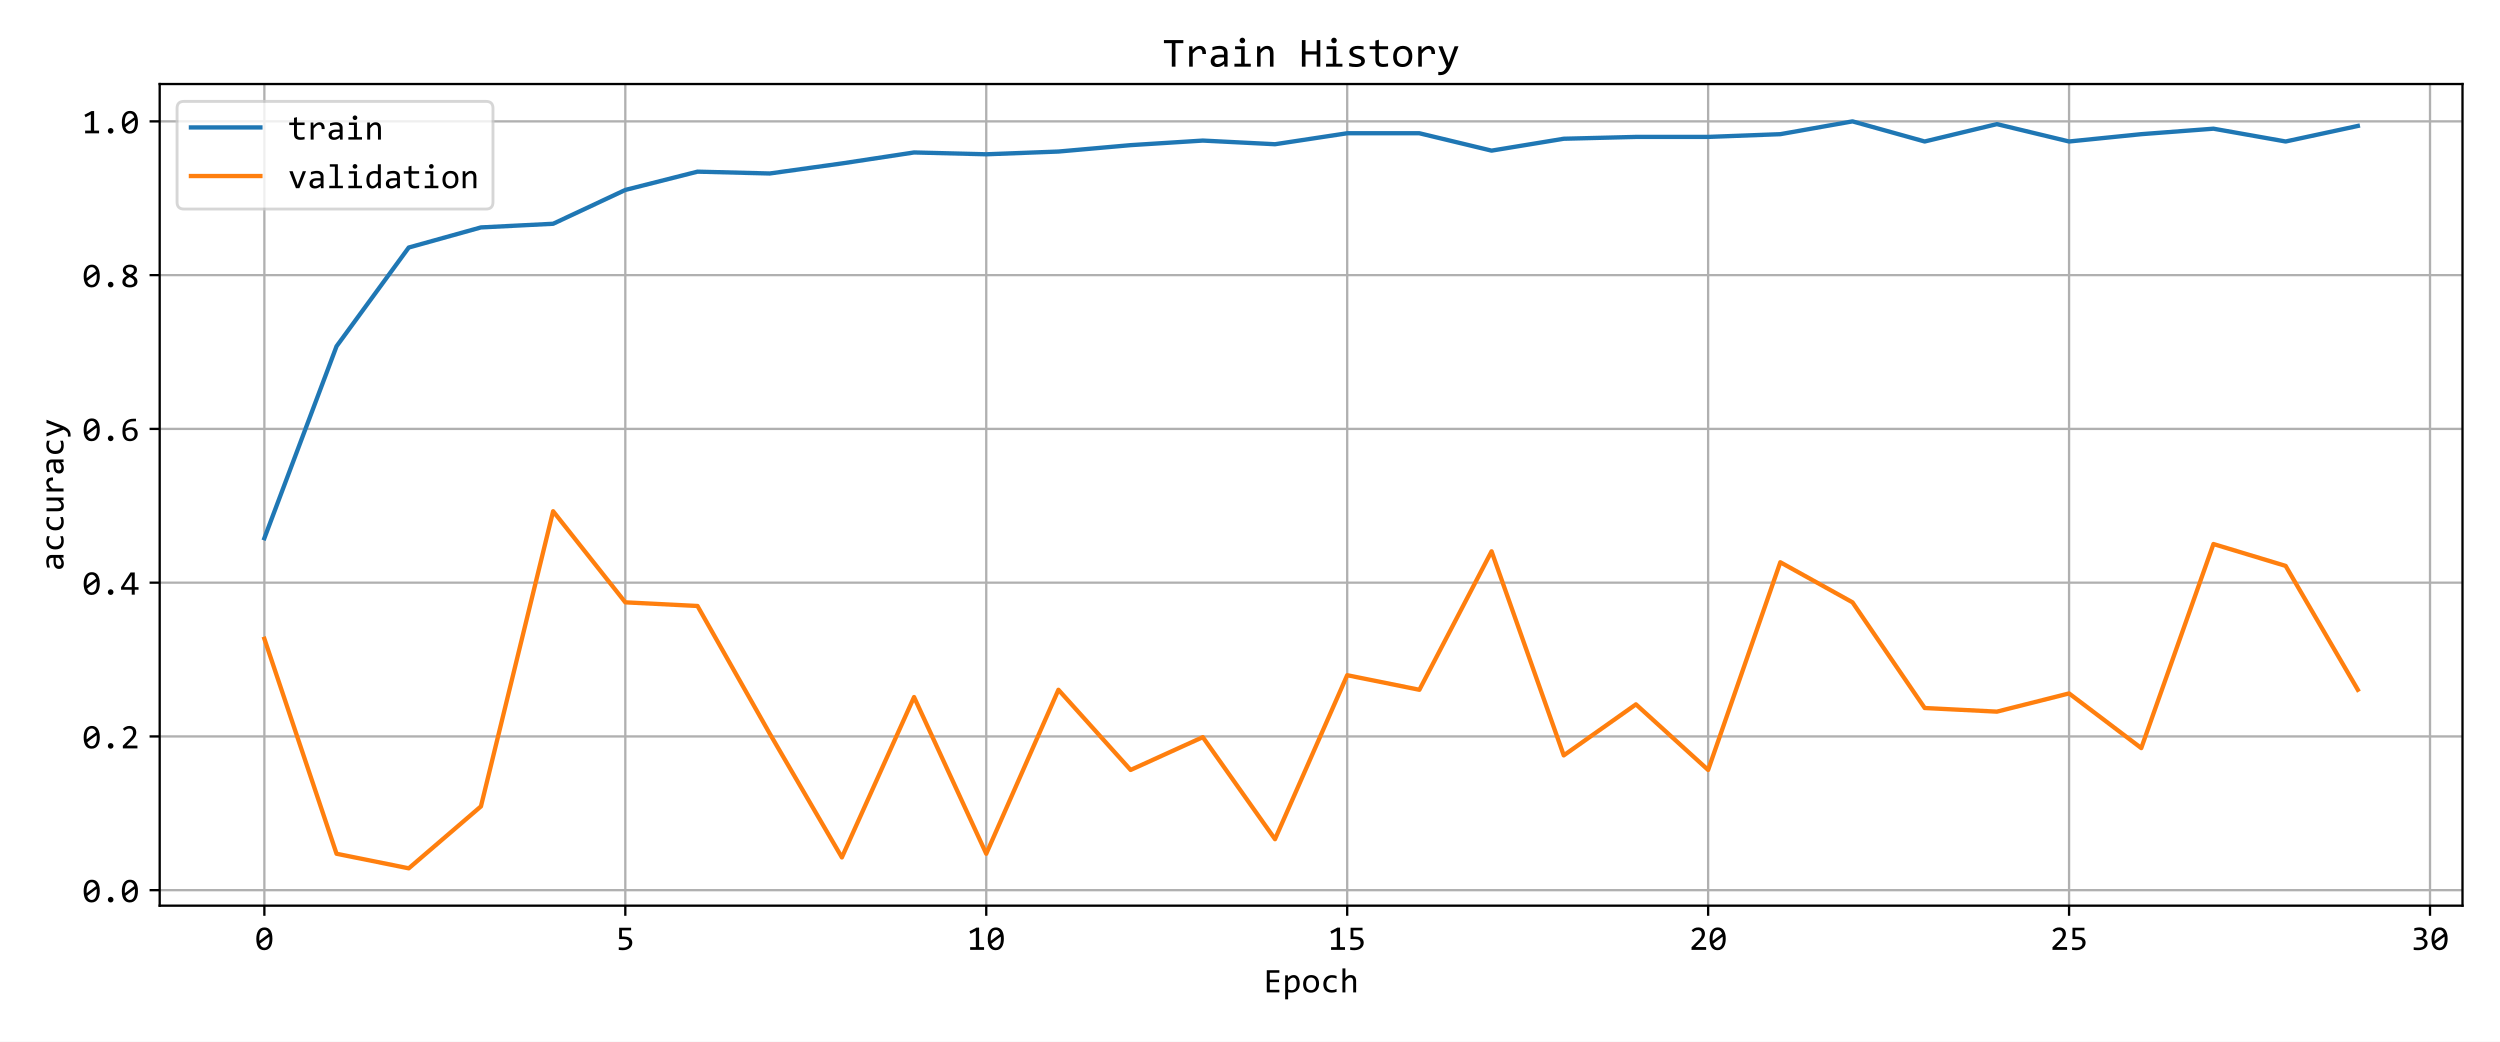
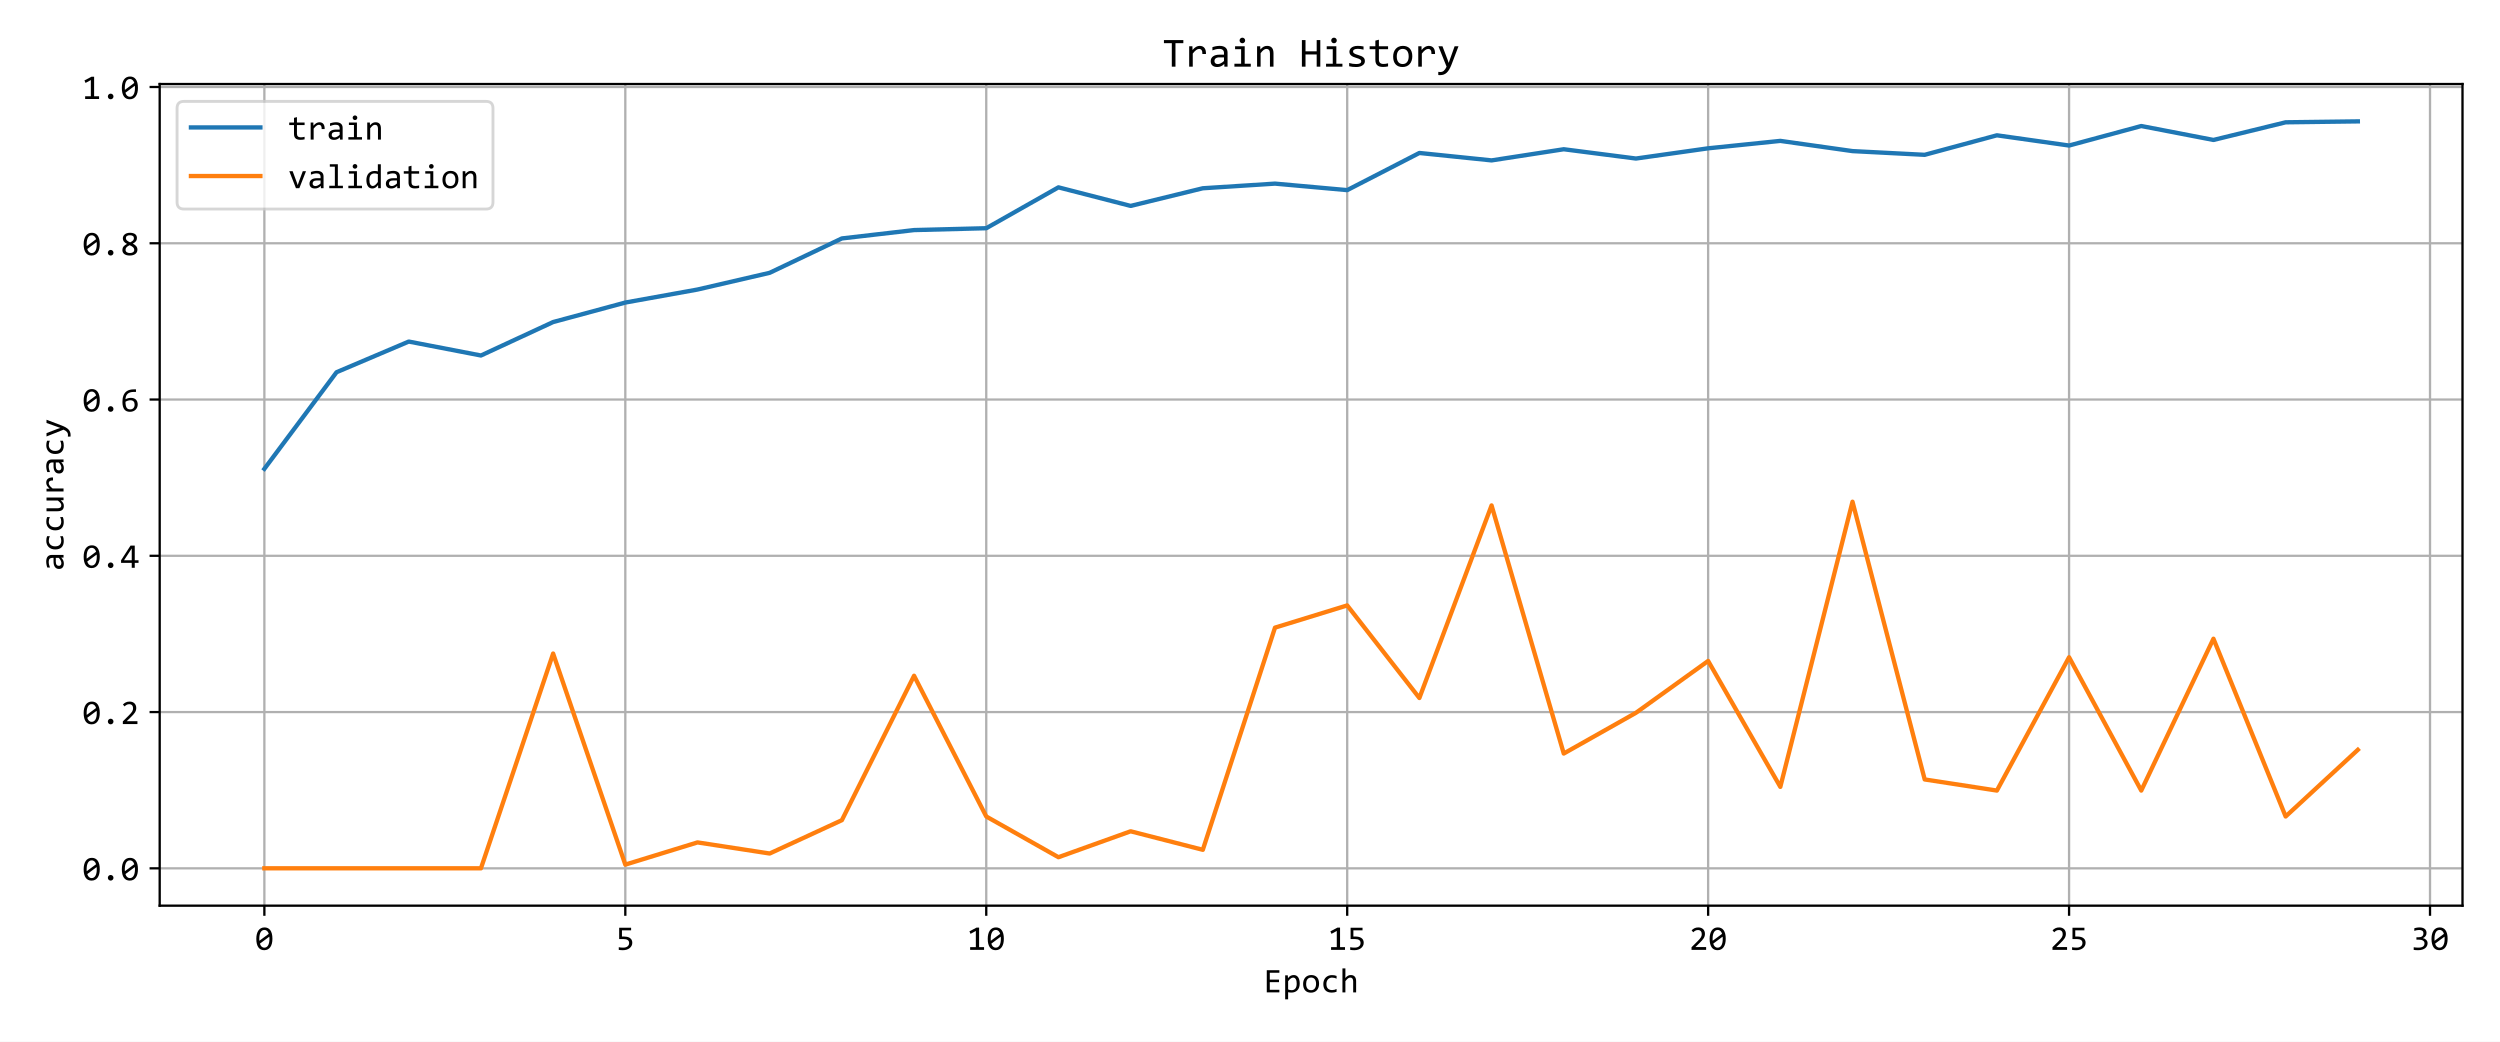
<svg xmlns="http://www.w3.org/2000/svg" xmlns:xlink="http://www.w3.org/1999/xlink" width="864pt" height="360pt" viewBox="0 0 864 360" version="1.1">
  <defs>
    <style type="text/css">*{stroke-linejoin: round; stroke-linecap: butt}</style>
  </defs>
  <g id="figure_1">
    <g id="patch_1">
      <path d="M 0 360  L 864 360  L 864 0  L 0 0  z " style="fill: #ffffff" />
    </g>
    <g id="axes_1">
      <g id="patch_2">
        <path d="M 55.19 313  L 851.04 313  L 851.04 29.04  L 55.19 29.04  z " style="fill: #ffffff" />
      </g>
      <g id="matplotlib.axis_1">
        <g id="xtick_1">
          <g id="line2d_1">
-             <path d="M 91.365 313  L 91.365 29.04  " clip-path="url(#p3466af09b7)" style="fill: none; stroke: #b0b0b0; stroke-width: 0.8; stroke-linecap: square" />
+             <path d="M 91.365 313  L 91.365 29.04  " clip-path="url(#p60fb3fc823)" style="fill: none; stroke: #b0b0b0; stroke-width: 0.8; stroke-linecap: square" />
          </g>
          <g id="line2d_2">
            <defs>
-               <path id="me37e213082" d="M 0 0  L 0 3.5  " style="stroke: #000000; stroke-width: 0.8" />
-             </defs>
-             <g>
-               <use xlink:href="#me37e213082" x="91.365" y="313" style="stroke: #000000; stroke-width: 0.8" />
+               <path id="ma2d5be4ff6" d="M 0 0  L 0 3.5  " style="stroke: #000000; stroke-width: 0.8" />
+             </defs>
+             <g>
+               <use xlink:href="#ma2d5be4ff6" x="91.365" y="313" style="stroke: #000000; stroke-width: 0.8" />
            </g>
          </g>
          <g id="text_1">
            <g transform="translate(88.06594 328.28) scale(0.12 -0.12)">
              <defs>
                <path id="Consolas-30" d="M 3244 2041  Q 3244 1572 3150 1186  Q 3056 800 2865 523  Q 2675 247 2392 95  Q 2109 -56 1728 -56  Q 1400 -56 1131 67  Q 863 191 672 447  Q 481 703 378 1100  Q 275 1497 275 2041  Q 275 2509 370 2896  Q 466 3284 655 3561  Q 844 3838 1128 3989  Q 1413 4141 1791 4141  Q 2119 4141 2387 4017  Q 2656 3894 2847 3636  Q 3038 3378 3141 2981  Q 3244 2584 3244 2041  z M 2694 2022  Q 2694 2128 2686 2233  Q 2678 2338 2669 2438  L 941 1153  Q 988 991 1059 853  Q 1131 716 1232 617  Q 1334 519 1464 464  Q 1594 409 1759 409  Q 1972 409 2145 512  Q 2319 616 2441 819  Q 2563 1022 2628 1323  Q 2694 1625 2694 2022  z M 825 2059  Q 825 1963 826 1866  Q 828 1769 838 1678  L 2566 2956  Q 2519 3116 2447 3247  Q 2375 3378 2275 3473  Q 2175 3569 2047 3622  Q 1919 3675 1759 3675  Q 1547 3675 1373 3572  Q 1200 3469 1078 3264  Q 956 3059 890 2757  Q 825 2456 825 2059  z " transform="scale(0.015625)" />
              </defs>
              <use xlink:href="#Consolas-30" />
            </g>
          </g>
        </g>
        <g id="xtick_2">
          <g id="line2d_3">
-             <path d="M 216.106 313  L 216.106 29.04  " clip-path="url(#p3466af09b7)" style="fill: none; stroke: #b0b0b0; stroke-width: 0.8; stroke-linecap: square" />
+             <path d="M 216.106 313  L 216.106 29.04  " clip-path="url(#p60fb3fc823)" style="fill: none; stroke: #b0b0b0; stroke-width: 0.8; stroke-linecap: square" />
          </g>
          <g id="line2d_4">
            <g>
-               <use xlink:href="#me37e213082" x="216.106" y="313" style="stroke: #000000; stroke-width: 0.8" />
+               <use xlink:href="#ma2d5be4ff6" x="216.106" y="313" style="stroke: #000000; stroke-width: 0.8" />
            </g>
          </g>
          <g id="text_2">
            <g transform="translate(212.8073 328.28) scale(0.12 -0.12)">
              <defs>
                <path id="Consolas-35" d="M 3047 1306  Q 3047 1003 2915 753  Q 2784 503 2554 323  Q 2325 144 2012 44  Q 1700 -56 1338 -56  Q 1247 -56 1142 -51  Q 1038 -47 934 -39  Q 831 -31 732 -22  Q 634 -13 556 0  L 556 494  Q 725 453 942 434  Q 1159 416 1381 416  Q 1631 416 1831 475  Q 2031 534 2172 645  Q 2313 756 2388 914  Q 2463 1072 2463 1269  Q 2463 1650 2189 1823  Q 1916 1997 1403 1997  L 628 1997  L 628 4084  L 2828 4084  L 2828 3609  L 1141 3609  L 1141 2463  L 1497 2463  Q 1791 2463 2069 2409  Q 2347 2356 2564 2223  Q 2781 2091 2914 1867  Q 3047 1644 3047 1306  z " transform="scale(0.015625)" />
              </defs>
              <use xlink:href="#Consolas-35" />
            </g>
          </g>
        </g>
        <g id="xtick_3">
          <g id="line2d_5">
-             <path d="M 340.848 313  L 340.848 29.04  " clip-path="url(#p3466af09b7)" style="fill: none; stroke: #b0b0b0; stroke-width: 0.8; stroke-linecap: square" />
+             <path d="M 340.848 313  L 340.848 29.04  " clip-path="url(#p60fb3fc823)" style="fill: none; stroke: #b0b0b0; stroke-width: 0.8; stroke-linecap: square" />
          </g>
          <g id="line2d_6">
            <g>
-               <use xlink:href="#me37e213082" x="340.848" y="313" style="stroke: #000000; stroke-width: 0.8" />
+               <use xlink:href="#ma2d5be4ff6" x="340.848" y="313" style="stroke: #000000; stroke-width: 0.8" />
            </g>
          </g>
          <g id="text_3">
            <g transform="translate(334.2496 328.28) scale(0.12 -0.12)">
              <defs>
                <path id="Consolas-31" d="M 3116 0  L 550 0  L 550 506  L 1600 506  L 1600 3488  L 622 2956  L 422 3419  L 1722 4103  L 2203 4103  L 2203 506  L 3116 506  L 3116 0  z " transform="scale(0.015625)" />
              </defs>
              <use xlink:href="#Consolas-31" />
              <use xlink:href="#Consolas-30" x="54.98" />
            </g>
          </g>
        </g>
        <g id="xtick_4">
          <g id="line2d_7">
-             <path d="M 465.589 313  L 465.589 29.04  " clip-path="url(#p3466af09b7)" style="fill: none; stroke: #b0b0b0; stroke-width: 0.8; stroke-linecap: square" />
+             <path d="M 465.589 313  L 465.589 29.04  " clip-path="url(#p60fb3fc823)" style="fill: none; stroke: #b0b0b0; stroke-width: 0.8; stroke-linecap: square" />
          </g>
          <g id="line2d_8">
            <g>
-               <use xlink:href="#me37e213082" x="465.589" y="313" style="stroke: #000000; stroke-width: 0.8" />
+               <use xlink:href="#ma2d5be4ff6" x="465.589" y="313" style="stroke: #000000; stroke-width: 0.8" />
            </g>
          </g>
          <g id="text_4">
            <g transform="translate(458.991 328.28) scale(0.12 -0.12)">
              <use xlink:href="#Consolas-31" />
              <use xlink:href="#Consolas-35" x="54.98" />
            </g>
          </g>
        </g>
        <g id="xtick_5">
          <g id="line2d_9">
-             <path d="M 590.331 313  L 590.331 29.04  " clip-path="url(#p3466af09b7)" style="fill: none; stroke: #b0b0b0; stroke-width: 0.8; stroke-linecap: square" />
+             <path d="M 590.331 313  L 590.331 29.04  " clip-path="url(#p60fb3fc823)" style="fill: none; stroke: #b0b0b0; stroke-width: 0.8; stroke-linecap: square" />
          </g>
          <g id="line2d_10">
            <g>
-               <use xlink:href="#me37e213082" x="590.331" y="313" style="stroke: #000000; stroke-width: 0.8" />
+               <use xlink:href="#ma2d5be4ff6" x="590.331" y="313" style="stroke: #000000; stroke-width: 0.8" />
            </g>
          </g>
          <g id="text_5">
            <g transform="translate(583.7324 328.28) scale(0.12 -0.12)">
              <defs>
                <path id="Consolas-32" d="M 3150 0  L 459 0  L 459 488  L 1516 1538  Q 1775 1794 1937 1981  Q 2100 2169 2190 2323  Q 2281 2478 2312 2615  Q 2344 2753 2344 2913  Q 2344 3063 2303 3198  Q 2263 3334 2178 3437  Q 2094 3541 1959 3600  Q 1825 3659 1638 3659  Q 1378 3659 1165 3543  Q 953 3428 775 3244  L 475 3603  Q 706 3847 1007 3994  Q 1309 4141 1709 4141  Q 1981 4141 2204 4059  Q 2428 3978 2590 3825  Q 2753 3672 2842 3450  Q 2931 3228 2931 2950  Q 2931 2716 2868 2516  Q 2806 2316 2679 2117  Q 2553 1919 2361 1706  Q 2169 1494 1906 1241  L 1166 519  L 3150 519  L 3150 0  z " transform="scale(0.015625)" />
              </defs>
              <use xlink:href="#Consolas-32" />
              <use xlink:href="#Consolas-30" x="54.98" />
            </g>
          </g>
        </g>
        <g id="xtick_6">
          <g id="line2d_11">
-             <path d="M 715.072 313  L 715.072 29.04  " clip-path="url(#p3466af09b7)" style="fill: none; stroke: #b0b0b0; stroke-width: 0.8; stroke-linecap: square" />
+             <path d="M 715.072 313  L 715.072 29.04  " clip-path="url(#p60fb3fc823)" style="fill: none; stroke: #b0b0b0; stroke-width: 0.8; stroke-linecap: square" />
          </g>
          <g id="line2d_12">
            <g>
-               <use xlink:href="#me37e213082" x="715.072" y="313" style="stroke: #000000; stroke-width: 0.8" />
+               <use xlink:href="#ma2d5be4ff6" x="715.072" y="313" style="stroke: #000000; stroke-width: 0.8" />
            </g>
          </g>
          <g id="text_6">
            <g transform="translate(708.4738 328.28) scale(0.12 -0.12)">
              <use xlink:href="#Consolas-32" />
              <use xlink:href="#Consolas-35" x="54.98" />
            </g>
          </g>
        </g>
        <g id="xtick_7">
          <g id="line2d_13">
-             <path d="M 839.813 313  L 839.813 29.04  " clip-path="url(#p3466af09b7)" style="fill: none; stroke: #b0b0b0; stroke-width: 0.8; stroke-linecap: square" />
+             <path d="M 839.813 313  L 839.813 29.04  " clip-path="url(#p60fb3fc823)" style="fill: none; stroke: #b0b0b0; stroke-width: 0.8; stroke-linecap: square" />
          </g>
          <g id="line2d_14">
            <g>
-               <use xlink:href="#me37e213082" x="839.813" y="313" style="stroke: #000000; stroke-width: 0.8" />
+               <use xlink:href="#ma2d5be4ff6" x="839.813" y="313" style="stroke: #000000; stroke-width: 0.8" />
            </g>
          </g>
          <g id="text_7">
            <g transform="translate(833.2152 328.28) scale(0.12 -0.12)">
              <defs>
                <path id="Consolas-33" d="M 3072 1241  Q 3072 972 2962 736  Q 2853 500 2634 323  Q 2416 147 2084 45  Q 1753 -56 1313 -56  Q 1069 -56 875 -40  Q 681 -25 513 0  L 513 488  Q 706 453 922 434  Q 1138 416 1363 416  Q 1669 416 1886 470  Q 2103 525 2240 628  Q 2378 731 2440 878  Q 2503 1025 2503 1209  Q 2503 1378 2428 1503  Q 2353 1628 2217 1712  Q 2081 1797 1892 1839  Q 1703 1881 1478 1881  L 1013 1881  L 1013 2328  L 1484 2328  Q 1669 2328 1820 2376  Q 1972 2425 2080 2515  Q 2188 2606 2245 2739  Q 2303 2872 2303 3041  Q 2303 3369 2103 3519  Q 1903 3669 1516 3669  Q 1309 3669 1090 3628  Q 872 3588 622 3506  L 622 3981  Q 728 4019 848 4048  Q 969 4078 1089 4098  Q 1209 4119 1328 4130  Q 1447 4141 1556 4141  Q 1881 4141 2128 4070  Q 2375 4000 2540 3869  Q 2706 3738 2790 3550  Q 2875 3363 2875 3128  Q 2875 2778 2695 2540  Q 2516 2303 2203 2163  Q 2363 2138 2517 2063  Q 2672 1988 2795 1870  Q 2919 1753 2995 1593  Q 3072 1434 3072 1241  z " transform="scale(0.015625)" />
              </defs>
              <use xlink:href="#Consolas-33" />
              <use xlink:href="#Consolas-30" x="54.98" />
            </g>
          </g>
        </g>
        <g id="text_8">
          <g transform="translate(436.6197 342.9619) scale(0.12 -0.12)">
            <defs>
              <path id="Consolas-45" d="M 2950 0  L 628 0  L 628 4084  L 2950 4084  L 2950 3616  L 1184 3616  L 1184 2350  L 2881 2350  L 2881 1881  L 1184 1881  L 1184 475  L 2950 475  L 2950 0  z " transform="scale(0.015625)" />
              <path id="Consolas-70" d="M 3181 1625  Q 3181 1206 3064 893  Q 2947 581 2740 375  Q 2534 169 2253 65  Q 1972 -38 1644 -38  Q 1494 -38 1345 -22  Q 1197 -6 1044 31  L 1044 -1281  L 500 -1281  L 500 3138  L 984 3138  L 1019 2613  Q 1253 2934 1518 3064  Q 1784 3194 2094 3194  Q 2363 3194 2566 3081  Q 2769 2969 2906 2764  Q 3044 2559 3112 2270  Q 3181 1981 3181 1625  z M 2625 1600  Q 2625 1847 2589 2053  Q 2553 2259 2475 2406  Q 2397 2553 2275 2636  Q 2153 2719 1984 2719  Q 1881 2719 1775 2686  Q 1669 2653 1555 2576  Q 1441 2500 1314 2373  Q 1188 2247 1044 2059  L 1044 538  Q 1194 475 1359 439  Q 1525 403 1684 403  Q 2125 403 2375 701  Q 2625 1000 2625 1600  z " transform="scale(0.015625)" />
              <path id="Consolas-6f" d="M 3231 1594  Q 3231 1228 3128 923  Q 3025 619 2831 401  Q 2638 184 2359 64  Q 2081 -56 1728 -56  Q 1391 -56 1123 48  Q 856 153 670 356  Q 484 559 386 859  Q 288 1159 288 1550  Q 288 1916 391 2217  Q 494 2519 687 2736  Q 881 2953 1159 3073  Q 1438 3194 1791 3194  Q 2128 3194 2395 3089  Q 2663 2984 2848 2782  Q 3034 2581 3132 2281  Q 3231 1981 3231 1594  z M 2675 1569  Q 2675 1859 2611 2076  Q 2547 2294 2428 2439  Q 2309 2584 2139 2657  Q 1969 2731 1759 2731  Q 1516 2731 1342 2636  Q 1169 2541 1058 2381  Q 947 2222 895 2011  Q 844 1800 844 1569  Q 844 1278 908 1059  Q 972 841 1090 695  Q 1209 550 1378 476  Q 1547 403 1759 403  Q 2003 403 2176 498  Q 2350 594 2461 753  Q 2572 913 2623 1123  Q 2675 1334 2675 1569  z " transform="scale(0.015625)" />
              <path id="Consolas-63" d="M 2938 116  Q 2725 34 2501 -5  Q 2278 -44 2041 -44  Q 1297 -44 895 359  Q 494 763 494 1538  Q 494 1909 609 2212  Q 725 2516 934 2731  Q 1144 2947 1434 3064  Q 1725 3181 2075 3181  Q 2319 3181 2531 3147  Q 2744 3113 2938 3034  L 2938 2516  Q 2734 2622 2523 2670  Q 2313 2719 2088 2719  Q 1878 2719 1692 2639  Q 1506 2559 1365 2409  Q 1225 2259 1144 2043  Q 1063 1828 1063 1556  Q 1063 988 1339 705  Q 1616 422 2106 422  Q 2328 422 2536 472  Q 2744 522 2938 622  L 2938 116  z " transform="scale(0.015625)" />
              <path id="Consolas-68" d="M 3022 0  L 2478 0  L 2478 2003  Q 2478 2366 2342 2545  Q 2206 2725 1953 2725  Q 1844 2725 1748 2695  Q 1653 2666 1550 2592  Q 1447 2519 1325 2394  Q 1203 2269 1044 2081  L 1044 0  L 500 0  L 500 4416  L 1044 4416  L 1044 3138  L 1025 2644  Q 1153 2797 1276 2901  Q 1400 3006 1523 3072  Q 1647 3138 1775 3166  Q 1903 3194 2041 3194  Q 2509 3194 2765 2908  Q 3022 2622 3022 2047  L 3022 0  z " transform="scale(0.015625)" />
            </defs>
            <use xlink:href="#Consolas-45" />
            <use xlink:href="#Consolas-70" x="54.98" />
            <use xlink:href="#Consolas-6f" x="109.961" />
            <use xlink:href="#Consolas-63" x="164.941" />
            <use xlink:href="#Consolas-68" x="219.922" />
          </g>
        </g>
      </g>
      <g id="matplotlib.axis_2">
        <g id="ytick_1">
          <g id="line2d_15">
-             <path d="M 55.19 307.648  L 851.04 307.648  " clip-path="url(#p3466af09b7)" style="fill: none; stroke: #b0b0b0; stroke-width: 0.8; stroke-linecap: square" />
+             <path d="M 55.19 300.093  L 851.04 300.093  " clip-path="url(#p60fb3fc823)" style="fill: none; stroke: #b0b0b0; stroke-width: 0.8; stroke-linecap: square" />
          </g>
          <g id="line2d_16">
            <defs>
-               <path id="mfc5e89c21a" d="M 0 0  L -3.5 0  " style="stroke: #000000; stroke-width: 0.8" />
-             </defs>
-             <g>
-               <use xlink:href="#mfc5e89c21a" x="55.19" y="307.648" style="stroke: #000000; stroke-width: 0.8" />
+               <path id="m1396d37012" d="M 0 0  L -3.5 0  " style="stroke: #000000; stroke-width: 0.8" />
+             </defs>
+             <g>
+               <use xlink:href="#m1396d37012" x="55.19" y="300.093" style="stroke: #000000; stroke-width: 0.8" />
            </g>
          </g>
          <g id="text_9">
-             <g transform="translate(28.39562 311.7882) scale(0.12 -0.12)">
+             <g transform="translate(28.39562 304.2327) scale(0.12 -0.12)">
              <defs>
                <path id="Consolas-2e" d="M 1734 984  Q 1841 984 1936 943  Q 2031 903 2101 831  Q 2172 759 2212 664  Q 2253 569 2253 459  Q 2253 353 2212 259  Q 2172 166 2101 95  Q 2031 25 1936 -15  Q 1841 -56 1734 -56  Q 1625 -56 1531 -15  Q 1438 25 1367 95  Q 1297 166 1256 259  Q 1216 353 1216 459  Q 1216 569 1256 664  Q 1297 759 1367 831  Q 1438 903 1531 943  Q 1625 984 1734 984  z " transform="scale(0.015625)" />
              </defs>
              <use xlink:href="#Consolas-30" />
              <use xlink:href="#Consolas-2e" x="54.98" />
              <use xlink:href="#Consolas-30" x="109.961" />
            </g>
          </g>
        </g>
        <g id="ytick_2">
          <g id="line2d_17">
-             <path d="M 55.19 254.508  L 851.04 254.508  " clip-path="url(#p3466af09b7)" style="fill: none; stroke: #b0b0b0; stroke-width: 0.8; stroke-linecap: square" />
+             <path d="M 55.19 246.088  L 851.04 246.088  " clip-path="url(#p60fb3fc823)" style="fill: none; stroke: #b0b0b0; stroke-width: 0.8; stroke-linecap: square" />
          </g>
          <g id="line2d_18">
            <g>
-               <use xlink:href="#mfc5e89c21a" x="55.19" y="254.508" style="stroke: #000000; stroke-width: 0.8" />
+               <use xlink:href="#m1396d37012" x="55.19" y="246.088" style="stroke: #000000; stroke-width: 0.8" />
            </g>
          </g>
          <g id="text_10">
-             <g transform="translate(28.39562 258.648) scale(0.12 -0.12)">
+             <g transform="translate(28.39562 250.2277) scale(0.12 -0.12)">
              <use xlink:href="#Consolas-30" />
              <use xlink:href="#Consolas-2e" x="54.98" />
              <use xlink:href="#Consolas-32" x="109.961" />
            </g>
          </g>
        </g>
        <g id="ytick_3">
          <g id="line2d_19">
-             <path d="M 55.19 201.368  L 851.04 201.368  " clip-path="url(#p3466af09b7)" style="fill: none; stroke: #b0b0b0; stroke-width: 0.8; stroke-linecap: square" />
+             <path d="M 55.19 192.083  L 851.04 192.083  " clip-path="url(#p60fb3fc823)" style="fill: none; stroke: #b0b0b0; stroke-width: 0.8; stroke-linecap: square" />
          </g>
          <g id="line2d_20">
            <g>
-               <use xlink:href="#mfc5e89c21a" x="55.19" y="201.368" style="stroke: #000000; stroke-width: 0.8" />
+               <use xlink:href="#m1396d37012" x="55.19" y="192.083" style="stroke: #000000; stroke-width: 0.8" />
            </g>
          </g>
          <g id="text_11">
-             <g transform="translate(28.39562 205.5078) scale(0.12 -0.12)">
+             <g transform="translate(28.39562 196.2226) scale(0.12 -0.12)">
              <defs>
                <path id="Consolas-34" d="M 3353 903  L 2656 903  L 2656 0  L 2100 0  L 2100 903  L 134 903  L 134 1381  L 1875 4084  L 2656 4084  L 2656 1381  L 3353 1381  L 3353 903  z M 2100 3559  L 678 1381  L 2100 1381  L 2100 3559  z " transform="scale(0.015625)" />
              </defs>
              <use xlink:href="#Consolas-30" />
              <use xlink:href="#Consolas-2e" x="54.98" />
              <use xlink:href="#Consolas-34" x="109.961" />
            </g>
          </g>
        </g>
        <g id="ytick_4">
          <g id="line2d_21">
-             <path d="M 55.19 148.228  L 851.04 148.228  " clip-path="url(#p3466af09b7)" style="fill: none; stroke: #b0b0b0; stroke-width: 0.8; stroke-linecap: square" />
+             <path d="M 55.19 138.078  L 851.04 138.078  " clip-path="url(#p60fb3fc823)" style="fill: none; stroke: #b0b0b0; stroke-width: 0.8; stroke-linecap: square" />
          </g>
          <g id="line2d_22">
            <g>
-               <use xlink:href="#mfc5e89c21a" x="55.19" y="148.228" style="stroke: #000000; stroke-width: 0.8" />
+               <use xlink:href="#m1396d37012" x="55.19" y="138.078" style="stroke: #000000; stroke-width: 0.8" />
            </g>
          </g>
          <g id="text_12">
-             <g transform="translate(28.39562 152.3676) scale(0.12 -0.12)">
+             <g transform="translate(28.39562 142.2176) scale(0.12 -0.12)">
              <defs>
                <path id="Consolas-36" d="M 3200 1294  Q 3200 1013 3098 766  Q 2997 519 2809 336  Q 2622 153 2358 48  Q 2094 -56 1772 -56  Q 1434 -56 1175 51  Q 916 159 741 382  Q 566 606 475 947  Q 384 1288 384 1753  Q 384 2066 425 2359  Q 466 2653 559 2912  Q 653 3172 809 3387  Q 966 3603 1198 3758  Q 1431 3913 1747 3998  Q 2063 4084 2478 4084  L 2881 4084  L 2881 3609  L 2444 3609  Q 2078 3609 1809 3521  Q 1541 3434 1359 3275  Q 1178 3116 1081 2891  Q 984 2666 959 2388  L 947 2259  Q 1144 2375 1401 2445  Q 1659 2516 1959 2516  Q 2269 2516 2501 2425  Q 2734 2334 2889 2173  Q 3044 2013 3122 1788  Q 3200 1563 3200 1294  z M 2631 1259  Q 2631 1447 2586 1598  Q 2541 1750 2444 1854  Q 2347 1959 2198 2017  Q 2050 2075 1844 2075  Q 1725 2075 1603 2053  Q 1481 2031 1364 1992  Q 1247 1953 1140 1903  Q 1034 1853 947 1797  Q 947 1394 1003 1123  Q 1059 853 1170 690  Q 1281 528 1443 459  Q 1606 391 1819 391  Q 1997 391 2145 448  Q 2294 506 2401 618  Q 2509 731 2570 892  Q 2631 1053 2631 1259  z " transform="scale(0.015625)" />
              </defs>
              <use xlink:href="#Consolas-30" />
              <use xlink:href="#Consolas-2e" x="54.98" />
              <use xlink:href="#Consolas-36" x="109.961" />
            </g>
          </g>
        </g>
        <g id="ytick_5">
          <g id="line2d_23">
-             <path d="M 55.19 95.087  L 851.04 95.087  " clip-path="url(#p3466af09b7)" style="fill: none; stroke: #b0b0b0; stroke-width: 0.8; stroke-linecap: square" />
+             <path d="M 55.19 84.072  L 851.04 84.072  " clip-path="url(#p60fb3fc823)" style="fill: none; stroke: #b0b0b0; stroke-width: 0.8; stroke-linecap: square" />
          </g>
          <g id="line2d_24">
            <g>
-               <use xlink:href="#mfc5e89c21a" x="55.19" y="95.087" style="stroke: #000000; stroke-width: 0.8" />
+               <use xlink:href="#m1396d37012" x="55.19" y="84.072" style="stroke: #000000; stroke-width: 0.8" />
            </g>
          </g>
          <g id="text_13">
-             <g transform="translate(28.39562 99.22746) scale(0.12 -0.12)">
+             <g transform="translate(28.39562 88.2125) scale(0.12 -0.12)">
              <defs>
                <path id="Consolas-38" d="M 3150 1025  Q 3150 766 3044 564  Q 2938 363 2747 225  Q 2556 88 2297 16  Q 2038 -56 1734 -56  Q 1400 -56 1145 19  Q 891 94 719 228  Q 547 363 459 547  Q 372 731 372 953  Q 372 1328 581 1600  Q 791 1872 1228 2094  Q 828 2297 643 2545  Q 459 2794 459 3116  Q 459 3313 540 3497  Q 622 3681 786 3825  Q 950 3969 1197 4055  Q 1444 4141 1778 4141  Q 2094 4141 2333 4073  Q 2572 4006 2734 3881  Q 2897 3756 2978 3578  Q 3059 3400 3059 3181  Q 3059 2825 2861 2575  Q 2663 2325 2297 2138  Q 2478 2047 2634 1937  Q 2791 1828 2906 1693  Q 3022 1559 3086 1393  Q 3150 1228 3150 1025  z M 2503 3138  Q 2503 3416 2308 3552  Q 2113 3688 1759 3688  Q 1409 3688 1214 3553  Q 1019 3419 1019 3150  Q 1019 3028 1066 2925  Q 1113 2822 1211 2731  Q 1309 2641 1456 2553  Q 1603 2466 1806 2375  Q 2159 2541 2331 2720  Q 2503 2900 2503 3138  z M 2559 984  Q 2559 1100 2521 1209  Q 2484 1319 2387 1425  Q 2291 1531 2128 1637  Q 1966 1744 1716 1856  Q 1503 1753 1358 1651  Q 1213 1550 1123 1445  Q 1034 1341 996 1228  Q 959 1116 959 991  Q 959 850 1020 742  Q 1081 634 1187 559  Q 1294 484 1441 446  Q 1588 409 1759 409  Q 1925 409 2072 443  Q 2219 478 2326 548  Q 2434 619 2496 726  Q 2559 834 2559 984  z " transform="scale(0.015625)" />
              </defs>
              <use xlink:href="#Consolas-30" />
              <use xlink:href="#Consolas-2e" x="54.98" />
              <use xlink:href="#Consolas-38" x="109.961" />
            </g>
          </g>
        </g>
        <g id="ytick_6">
          <g id="line2d_25">
-             <path d="M 55.19 41.947  L 851.04 41.947  " clip-path="url(#p3466af09b7)" style="fill: none; stroke: #b0b0b0; stroke-width: 0.8; stroke-linecap: square" />
+             <path d="M 55.19 30.067  L 851.04 30.067  " clip-path="url(#p60fb3fc823)" style="fill: none; stroke: #b0b0b0; stroke-width: 0.8; stroke-linecap: square" />
          </g>
          <g id="line2d_26">
            <g>
-               <use xlink:href="#mfc5e89c21a" x="55.19" y="41.947" style="stroke: #000000; stroke-width: 0.8" />
+               <use xlink:href="#m1396d37012" x="55.19" y="30.067" style="stroke: #000000; stroke-width: 0.8" />
            </g>
          </g>
          <g id="text_14">
-             <g transform="translate(28.39562 46.08727) scale(0.12 -0.12)">
+             <g transform="translate(28.39562 34.20744) scale(0.12 -0.12)">
              <use xlink:href="#Consolas-31" />
              <use xlink:href="#Consolas-2e" x="54.98" />
              <use xlink:href="#Consolas-30" x="109.961" />
            </g>
          </g>
        </g>
        <g id="text_15">
          <g transform="translate(21.95812 197.4125) rotate(-90) scale(0.12 -0.12)">
            <defs>
              <path id="Consolas-61" d="M 2516 0  L 2503 422  Q 2247 169 1983 56  Q 1719 -56 1428 -56  Q 1159 -56 968 12  Q 778 81 654 201  Q 531 322 473 484  Q 416 647 416 838  Q 416 1309 767 1576  Q 1119 1844 1806 1844  L 2456 1844  L 2456 2119  Q 2456 2397 2278 2564  Q 2100 2731 1734 2731  Q 1469 2731 1211 2672  Q 953 2613 678 2503  L 678 2994  Q 781 3031 907 3067  Q 1034 3103 1175 3131  Q 1316 3159 1469 3176  Q 1622 3194 1778 3194  Q 2063 3194 2291 3131  Q 2519 3069 2676 2941  Q 2834 2813 2918 2619  Q 3003 2425 3003 2163  L 3003 0  L 2516 0  z M 2456 1428  L 1766 1428  Q 1563 1428 1416 1387  Q 1269 1347 1175 1272  Q 1081 1197 1036 1092  Q 991 988 991 856  Q 991 766 1019 683  Q 1047 600 1109 536  Q 1172 472 1272 434  Q 1372 397 1516 397  Q 1703 397 1945 511  Q 2188 625 2456 872  L 2456 1428  z " transform="scale(0.015625)" />
              <path id="Consolas-75" d="M 3022 0  L 2534 0  L 2516 506  Q 2375 344 2248 236  Q 2122 128 1997 62  Q 1872 -3 1745 -29  Q 1619 -56 1478 -56  Q 994 -56 747 228  Q 500 513 500 1088  L 500 3138  L 1044 3138  L 1044 1131  Q 1044 409 1588 409  Q 1688 409 1783 439  Q 1878 469 1983 542  Q 2088 616 2208 741  Q 2328 866 2478 1056  L 2478 3138  L 3022 3138  L 3022 0  z " transform="scale(0.015625)" />
              <path id="Consolas-72" d="M 628 3138  L 1125 3138  L 1141 2559  Q 1419 2894 1689 3044  Q 1959 3194 2234 3194  Q 2722 3194 2973 2878  Q 3225 2563 3206 1941  L 2656 1941  Q 2666 2353 2536 2539  Q 2406 2725 2156 2725  Q 2047 2725 1936 2686  Q 1825 2647 1708 2561  Q 1591 2475 1459 2340  Q 1328 2206 1178 2016  L 1178 0  L 628 0  L 628 3138  z " transform="scale(0.015625)" />
              <path id="Consolas-79" d="M 3291 3138  L 2222 331  Q 2056 -97 1879 -406  Q 1703 -716 1493 -914  Q 1284 -1113 1034 -1206  Q 784 -1300 475 -1300  Q 394 -1300 328 -1297  Q 263 -1294 184 -1288  L 184 -794  Q 253 -803 334 -811  Q 416 -819 506 -819  Q 656 -819 786 -775  Q 916 -731 1031 -632  Q 1147 -534 1253 -378  Q 1359 -222 1459 0  L 206 3138  L 825 3138  L 1619 1063  L 1778 575  L 1959 1075  L 2694 3138  L 3291 3138  z " transform="scale(0.015625)" />
            </defs>
            <use xlink:href="#Consolas-61" />
            <use xlink:href="#Consolas-63" x="54.98" />
            <use xlink:href="#Consolas-63" x="109.961" />
            <use xlink:href="#Consolas-75" x="164.941" />
            <use xlink:href="#Consolas-72" x="219.922" />
            <use xlink:href="#Consolas-61" x="274.902" />
            <use xlink:href="#Consolas-63" x="329.883" />
            <use xlink:href="#Consolas-79" x="384.863" />
          </g>
        </g>
      </g>
      <g id="line2d_27">
-         <path d="M 91.365 186.013  L 116.313 119.667  L 141.262 85.546  L 166.21 78.596  L 191.158 77.332  L 216.106 65.642  L 241.055 59.324  L 266.003 59.956  L 290.951 56.48  L 315.899 52.689  L 340.848 53.321  L 365.796 52.373  L 390.744 50.162  L 415.693 48.582  L 440.641 49.846  L 465.589 46.054  L 490.537 46.054  L 515.486 52.057  L 540.434 47.95  L 565.382 47.318  L 590.331 47.318  L 615.279 46.37  L 640.227 41.947  L 665.175 48.898  L 690.124 42.895  L 715.072 48.898  L 740.02 46.37  L 764.968 44.475  L 789.917 48.898  L 814.865 43.527  " clip-path="url(#p3466af09b7)" style="fill: none; stroke: #1f77b4; stroke-width: 1.5; stroke-linecap: square" />
+         <path d="M 91.365 162.03  L 116.313 128.638  L 141.262 118.042  L 166.21 122.859  L 191.158 111.3  L 216.106 104.557  L 241.055 100.062  L 266.003 94.283  L 290.951 82.403  L 315.899 79.513  L 340.848 78.871  L 365.796 64.744  L 390.744 71.165  L 415.693 65.065  L 440.641 63.459  L 465.589 65.707  L 490.537 52.864  L 515.486 55.432  L 540.434 51.58  L 565.382 54.79  L 590.331 51.258  L 615.279 48.69  L 640.227 52.222  L 665.175 53.506  L 690.124 46.763  L 715.072 50.295  L 740.02 43.553  L 764.968 48.369  L 789.917 42.268  L 814.865 41.947  " clip-path="url(#p60fb3fc823)" style="fill: none; stroke: #1f77b4; stroke-width: 1.5; stroke-linecap: square" />
      </g>
      <g id="line2d_28">
-         <path d="M 91.365 220.76  L 116.313 295.056  L 141.262 300.093  L 166.21 278.686  L 191.158 176.687  L 216.106 208.168  L 241.055 209.427  L 266.003 253.501  L 290.951 296.315  L 315.899 240.908  L 340.848 295.056  L 365.796 238.39  L 390.744 266.093  L 415.693 254.76  L 440.641 290.019  L 465.589 233.353  L 490.537 238.39  L 515.486 190.538  L 540.434 261.056  L 565.382 243.427  L 590.331 266.093  L 615.279 194.316  L 640.227 208.168  L 665.175 244.686  L 690.124 245.945  L 715.072 239.649  L 740.02 258.538  L 764.968 188.02  L 789.917 195.575  L 814.865 238.39  " clip-path="url(#p3466af09b7)" style="fill: none; stroke: #ff7f0e; stroke-width: 1.5; stroke-linecap: square" />
+         <path d="M 91.365 300.093  L 116.313 300.093  L 141.262 300.093  L 166.21 300.093  L 191.158 225.868  L 216.106 298.813  L 241.055 291.135  L 266.003 294.974  L 290.951 283.456  L 315.899 233.546  L 340.848 282.176  L 365.796 296.254  L 390.744 287.295  L 415.693 293.694  L 440.641 216.91  L 465.589 209.231  L 490.537 241.225  L 515.486 174.678  L 540.434 260.421  L 565.382 246.344  L 590.331 228.427  L 615.279 271.938  L 640.227 173.398  L 665.175 269.379  L 690.124 273.218  L 715.072 227.148  L 740.02 273.218  L 764.968 220.749  L 789.917 282.176  L 814.865 259.141  " clip-path="url(#p60fb3fc823)" style="fill: none; stroke: #ff7f0e; stroke-width: 1.5; stroke-linecap: square" />
      </g>
      <g id="patch_3">
        <path d="M 55.19 313  L 55.19 29.04  " style="fill: none; stroke: #000000; stroke-width: 0.8; stroke-linejoin: miter; stroke-linecap: square" />
      </g>
      <g id="patch_4">
        <path d="M 851.04 313  L 851.04 29.04  " style="fill: none; stroke: #000000; stroke-width: 0.8; stroke-linejoin: miter; stroke-linecap: square" />
      </g>
      <g id="patch_5">
        <path d="M 55.19 313  L 851.04 313  " style="fill: none; stroke: #000000; stroke-width: 0.8; stroke-linejoin: miter; stroke-linecap: square" />
      </g>
      <g id="patch_6">
        <path d="M 55.19 29.04  L 851.04 29.04  " style="fill: none; stroke: #000000; stroke-width: 0.8; stroke-linejoin: miter; stroke-linecap: square" />
      </g>
      <g id="text_16">
        <g transform="translate(401.6496 23.04) scale(0.144 -0.144)">
          <defs>
            <path id="Consolas-54" d="M 3250 3609  L 2041 3609  L 2041 0  L 1478 0  L 1478 3609  L 269 3609  L 269 4084  L 3250 4084  L 3250 3609  z " transform="scale(0.015625)" />
            <path id="Consolas-69" d="M 1569 2688  L 641 2688  L 641 3138  L 2119 3138  L 2119 453  L 3053 453  L 3053 0  L 538 0  L 538 453  L 1569 453  L 1569 2688  z M 1759 4453  Q 1850 4453 1928 4420  Q 2006 4388 2064 4328  Q 2122 4269 2155 4192  Q 2188 4116 2188 4025  Q 2188 3938 2155 3859  Q 2122 3781 2064 3722  Q 2006 3663 1928 3630  Q 1850 3597 1759 3597  Q 1669 3597 1591 3630  Q 1513 3663 1455 3722  Q 1397 3781 1364 3859  Q 1331 3938 1331 4025  Q 1331 4116 1364 4192  Q 1397 4269 1455 4328  Q 1513 4388 1591 4420  Q 1669 4453 1759 4453  z " transform="scale(0.015625)" />
            <path id="Consolas-6e" d="M 500 3138  L 984 3138  L 1006 2631  Q 1144 2794 1272 2901  Q 1400 3009 1523 3075  Q 1647 3141 1775 3167  Q 1903 3194 2041 3194  Q 2525 3194 2773 2908  Q 3022 2622 3022 2047  L 3022 0  L 2478 0  L 2478 2003  Q 2478 2372 2340 2548  Q 2203 2725 1931 2725  Q 1831 2725 1736 2695  Q 1641 2666 1537 2592  Q 1434 2519 1314 2394  Q 1194 2269 1044 2081  L 1044 0  L 500 0  L 500 3138  z " transform="scale(0.015625)" />
            <path id="Consolas-20" transform="scale(0.015625)" />
            <path id="Consolas-48" d="M 3175 0  L 2619 0  L 2619 1875  L 903 1875  L 903 0  L 347 0  L 347 4084  L 903 4084  L 903 2356  L 2619 2356  L 2619 4084  L 3175 4084  L 3175 0  z " transform="scale(0.015625)" />
            <path id="Consolas-73" d="M 2984 856  Q 2984 691 2928 559  Q 2872 428 2775 326  Q 2678 225 2550 153  Q 2422 81 2276 34  Q 2131 -13 1978 -34  Q 1825 -56 1678 -56  Q 1359 -56 1092 -28  Q 825 0 569 63  L 569 563  Q 844 484 1116 443  Q 1388 403 1656 403  Q 2047 403 2234 509  Q 2422 616 2422 813  Q 2422 897 2392 964  Q 2363 1031 2284 1092  Q 2206 1153 2042 1218  Q 1878 1284 1594 1369  Q 1381 1431 1201 1511  Q 1022 1591 890 1700  Q 759 1809 684 1956  Q 609 2103 609 2303  Q 609 2434 670 2590  Q 731 2747 878 2881  Q 1025 3016 1275 3105  Q 1525 3194 1900 3194  Q 2084 3194 2309 3173  Q 2534 3153 2778 3103  L 2778 2619  Q 2522 2681 2292 2711  Q 2063 2741 1894 2741  Q 1691 2741 1552 2709  Q 1413 2678 1327 2623  Q 1241 2569 1203 2495  Q 1166 2422 1166 2338  Q 1166 2253 1198 2184  Q 1231 2116 1320 2052  Q 1409 1988 1568 1923  Q 1728 1859 1984 1784  Q 2263 1703 2453 1614  Q 2644 1525 2762 1415  Q 2881 1306 2932 1168  Q 2984 1031 2984 856  z " transform="scale(0.015625)" />
            <path id="Consolas-74" d="M 3028 44  Q 2844 -3 2647 -23  Q 2450 -44 2247 -44  Q 1656 -44 1365 223  Q 1075 491 1075 1044  L 1075 2681  L 197 2681  L 197 3138  L 1075 3138  L 1075 4000  L 1619 4141  L 1619 3138  L 3028 3138  L 3028 2681  L 1619 2681  L 1619 1088  Q 1619 750 1798 583  Q 1978 416 2328 416  Q 2478 416 2656 439  Q 2834 463 3028 513  L 3028 44  z " transform="scale(0.015625)" />
          </defs>
          <use xlink:href="#Consolas-54" />
          <use xlink:href="#Consolas-72" x="54.98" />
          <use xlink:href="#Consolas-61" x="109.961" />
          <use xlink:href="#Consolas-69" x="164.941" />
          <use xlink:href="#Consolas-6e" x="219.922" />
          <use xlink:href="#Consolas-20" x="274.902" />
          <use xlink:href="#Consolas-48" x="329.883" />
          <use xlink:href="#Consolas-69" x="384.863" />
          <use xlink:href="#Consolas-73" x="439.844" />
          <use xlink:href="#Consolas-74" x="494.824" />
          <use xlink:href="#Consolas-6f" x="549.805" />
          <use xlink:href="#Consolas-72" x="604.785" />
          <use xlink:href="#Consolas-79" x="659.766" />
        </g>
      </g>
      <g id="legend_1">
        <g id="patch_7">
          <path d="M 63.59 72.244  L 167.971 72.244  Q 170.371 72.244 170.371 69.844  L 170.371 37.44  Q 170.371 35.04 167.971 35.04  L 63.59 35.04  Q 61.19 35.04 61.19 37.44  L 61.19 69.844  Q 61.19 72.244 63.59 72.244  z " style="fill: #ffffff; opacity: 0.8; stroke: #cccccc; stroke-linejoin: miter" />
        </g>
        <g id="line2d_29">
          <path d="M 65.99 44.04  L 77.99 44.04  L 89.99 44.04  " style="fill: none; stroke: #1f77b4; stroke-width: 1.5; stroke-linecap: square" />
        </g>
        <g id="text_17">
          <g transform="translate(99.59 48.24) scale(0.12 -0.12)">
            <use xlink:href="#Consolas-74" />
            <use xlink:href="#Consolas-72" x="54.98" />
            <use xlink:href="#Consolas-61" x="109.961" />
            <use xlink:href="#Consolas-69" x="164.941" />
            <use xlink:href="#Consolas-6e" x="219.922" />
          </g>
        </g>
        <g id="line2d_30">
          <path d="M 65.99 60.842  L 77.99 60.842  L 89.99 60.842  " style="fill: none; stroke: #ff7f0e; stroke-width: 1.5; stroke-linecap: square" />
        </g>
        <g id="text_18">
          <g transform="translate(99.59 65.04188) scale(0.12 -0.12)">
            <defs>
              <path id="Consolas-76" d="M 206 3138  L 825 3138  L 1594 1063  L 1759 556  L 1931 1075  L 2694 3138  L 3291 3138  L 2059 0  L 1434 0  L 206 3138  z " transform="scale(0.015625)" />
              <path id="Consolas-6c" d="M 1569 3969  L 641 3969  L 641 4416  L 2119 4416  L 2119 453  L 3053 453  L 3053 0  L 538 0  L 538 453  L 1569 453  L 1569 3969  z " transform="scale(0.015625)" />
              <path id="Consolas-64" d="M 341 1503  Q 341 1903 450 2214  Q 559 2525 761 2739  Q 963 2953 1245 3064  Q 1528 3175 1875 3175  Q 2025 3175 2170 3156  Q 2316 3138 2456 3097  L 2456 4416  L 3003 4416  L 3003 0  L 2516 0  L 2497 594  Q 2269 263 2003 103  Q 1738 -56 1428 -56  Q 1159 -56 954 56  Q 750 169 614 373  Q 478 578 409 865  Q 341 1153 341 1503  z M 897 1538  Q 897 969 1064 689  Q 1231 409 1538 409  Q 1744 409 1973 593  Q 2203 778 2456 1141  L 2456 2597  Q 2322 2659 2159 2692  Q 1997 2725 1838 2725  Q 1394 2725 1145 2437  Q 897 2150 897 1538  z " transform="scale(0.015625)" />
            </defs>
            <use xlink:href="#Consolas-76" />
            <use xlink:href="#Consolas-61" x="54.98" />
            <use xlink:href="#Consolas-6c" x="109.961" />
            <use xlink:href="#Consolas-69" x="164.941" />
            <use xlink:href="#Consolas-64" x="219.922" />
            <use xlink:href="#Consolas-61" x="274.902" />
            <use xlink:href="#Consolas-74" x="329.883" />
            <use xlink:href="#Consolas-69" x="384.863" />
            <use xlink:href="#Consolas-6f" x="439.844" />
            <use xlink:href="#Consolas-6e" x="494.824" />
          </g>
        </g>
      </g>
    </g>
  </g>
  <defs>
-     <clipPath id="p3466af09b7">
+     <clipPath id="p60fb3fc823">
      <rect x="55.19" y="29.04" width="795.85" height="283.96" />
    </clipPath>
  </defs>
</svg>
